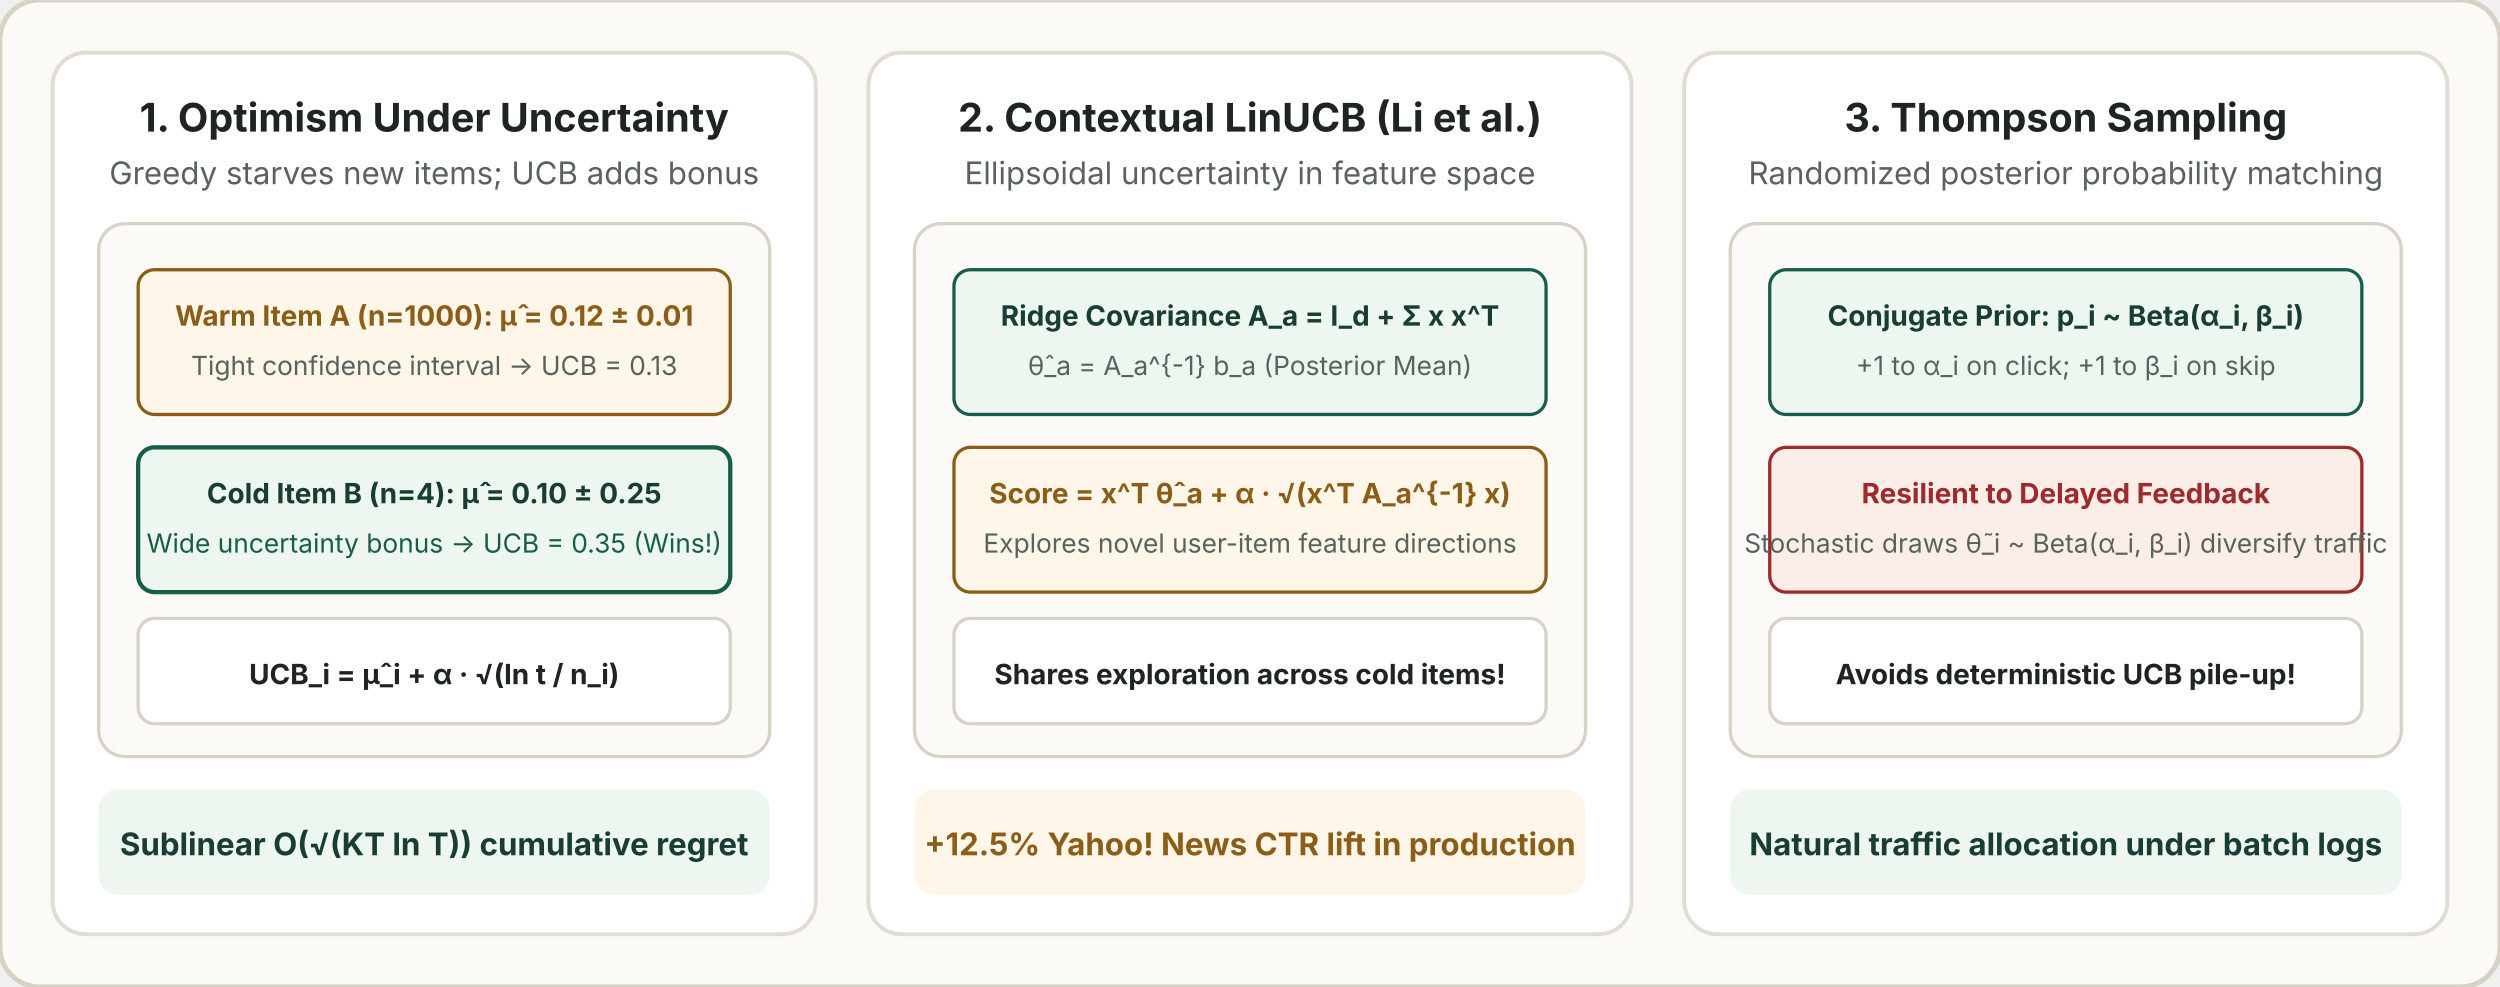
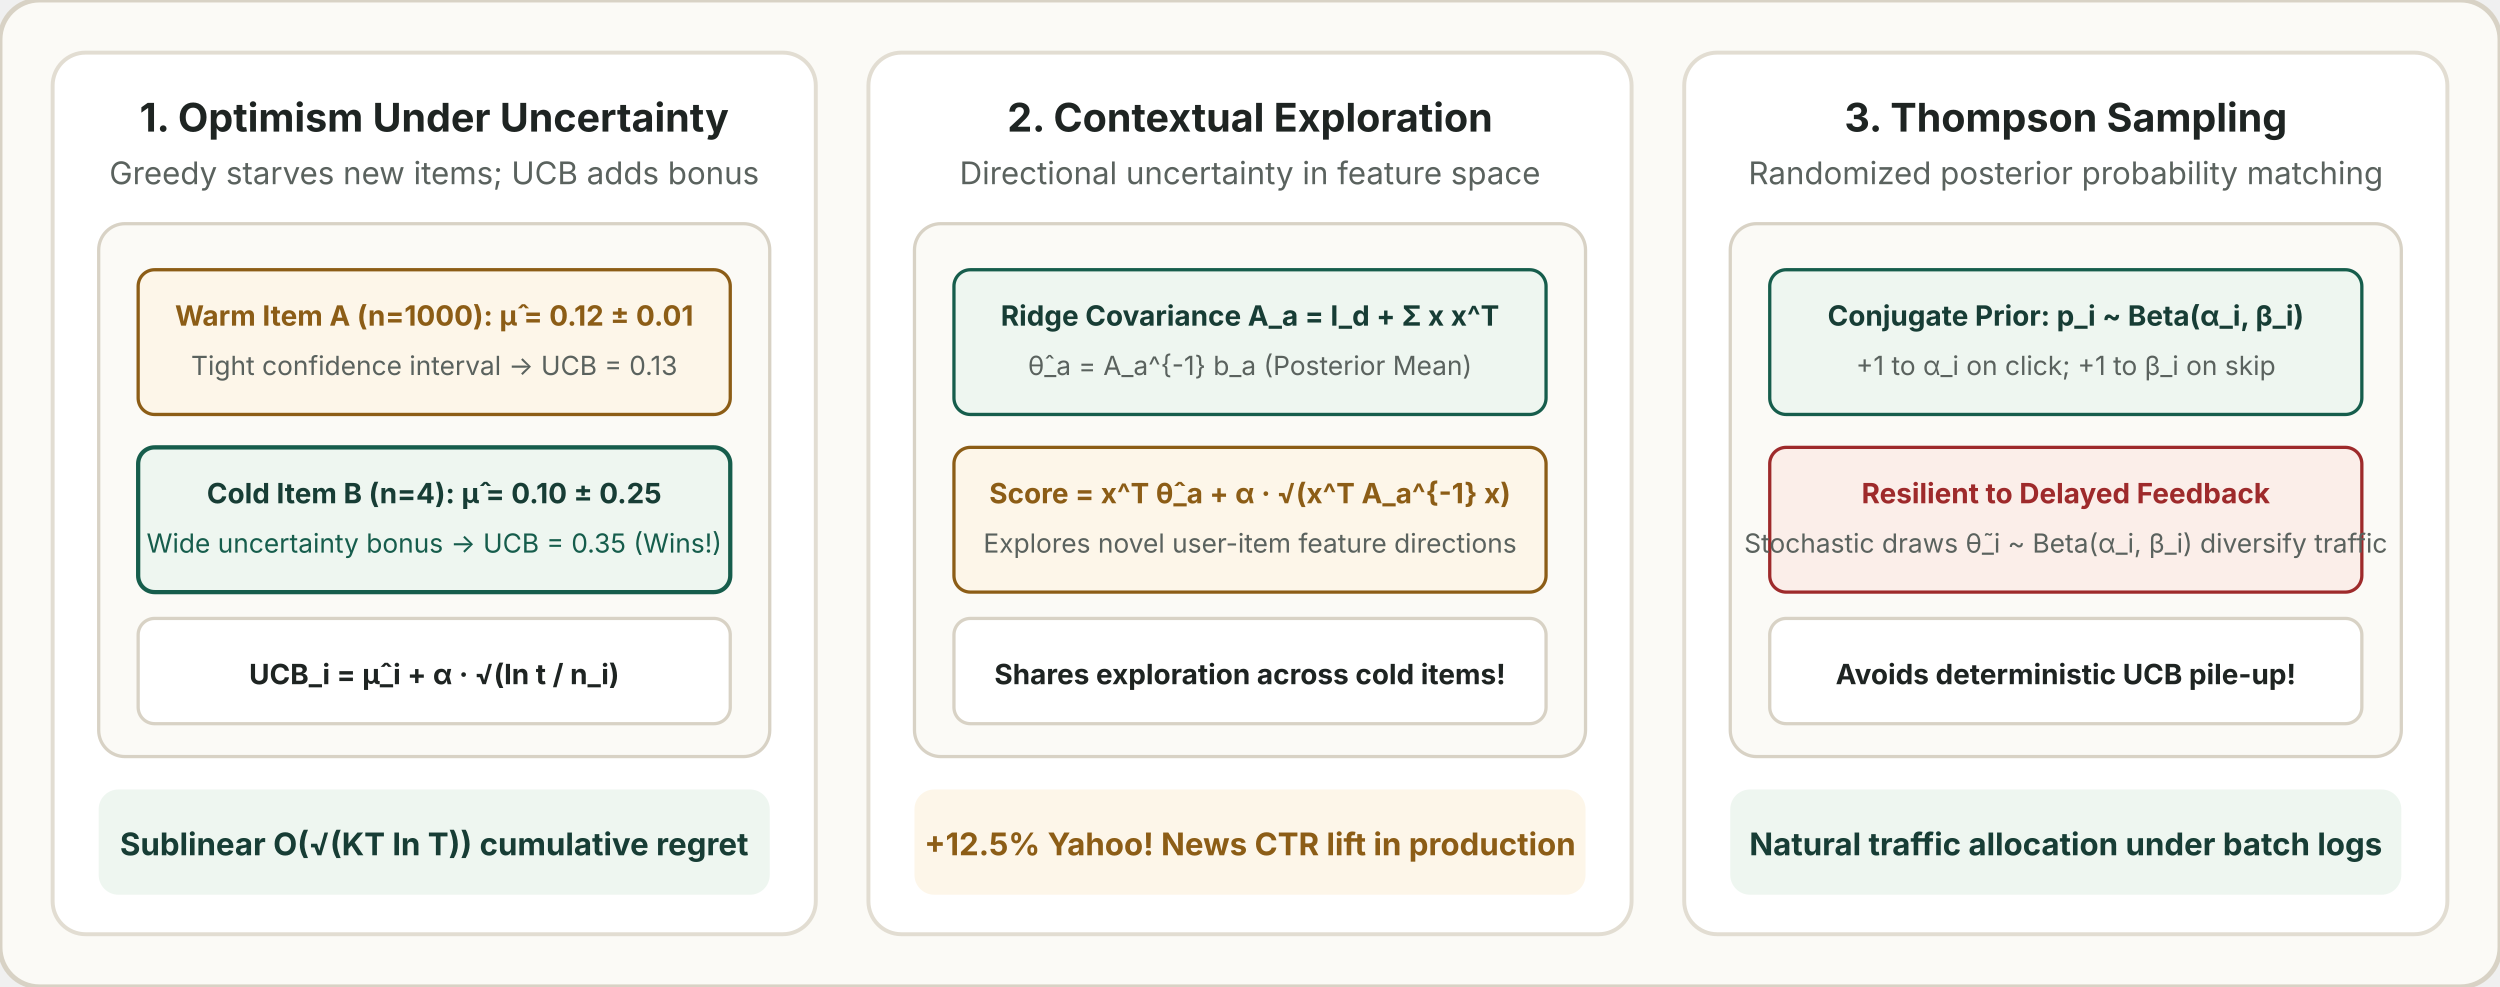
<svg xmlns="http://www.w3.org/2000/svg" viewBox="0 0 760 300" width="760" height="300" font-family="'Inter', -apple-system, sans-serif">
  <rect width="760" height="300" rx="12" fill="#fbfaf6" stroke="#d8d2c5" stroke-width="1.5" />
  <g transform="translate(16, 16)">
    <rect width="232" height="268" rx="10" fill="#ffffff" stroke="#e2ddd2" stroke-width="1.2" />
    <text x="116" y="24" text-anchor="middle" font-size="12" font-weight="700" fill="#1e2422">1. Optimism Under Uncertainty</text>
    <text x="116" y="40" text-anchor="middle" font-size="9.5" fill="#5a625e">Greedy starves new items; UCB adds bonus</text>
    <g transform="translate(14, 52)">
      <rect width="204" height="162" rx="8" fill="#fbfaf6" stroke="#d8d2c5" />
      <rect x="12" y="14" width="180" height="44" rx="5" fill="#fdf6e9" stroke="#8c5d16" />
      <text x="102" y="31" text-anchor="middle" font-size="8.5" font-weight="700" fill="#8c5d16">Warm Item A (n=1000): μ̂ = 0.12 ± 0.01</text>
      <text x="102" y="46" text-anchor="middle" font-size="8" fill="#5a625e">Tight confidence interval → UCB = 0.13</text>
      <rect x="12" y="68" width="180" height="44" rx="5" fill="#eef6f0" stroke="#165d4c" stroke-width="1.3" />
      <text x="102" y="85" text-anchor="middle" font-size="8.5" font-weight="700" fill="#173d35">Cold Item B (n=4): μ̂ = 0.10 ± 0.25</text>
      <text x="102" y="100" text-anchor="middle" font-size="8" fill="#165d4c">Wide uncertainty bonus → UCB = 0.35 (Wins!)</text>
      <rect x="12" y="120" width="180" height="32" rx="5" fill="#ffffff" stroke="#d8d2c5" />
      <text x="102" y="140" text-anchor="middle" font-size="8.5" font-weight="700" fill="#1e2422">UCB_i = μ̂_i + α · √(ln t / n_i)</text>
    </g>
    <rect x="14" y="224" width="204" height="32" rx="6" fill="#eef6f0" />
    <text x="116" y="244" text-anchor="middle" font-size="9.5" font-weight="700" fill="#173d35">Sublinear O(√(KT ln T)) cumulative regret</text>
  </g>
  <g transform="translate(264, 16)">
    <rect width="232" height="268" rx="10" fill="#ffffff" stroke="#e2ddd2" stroke-width="1.2" />
-     <text x="116" y="24" text-anchor="middle" font-size="12" font-weight="700" fill="#1e2422">2. Contextual LinUCB (Li et al.)</text>
-     <text x="116" y="40" text-anchor="middle" font-size="9.5" fill="#5a625e">Ellipsoidal uncertainty in feature space</text>
+     <text x="116" y="24" text-anchor="middle" font-size="12" font-weight="700" fill="#1e2422">2. Contextual Exploration</text>
+     <text x="116" y="40" text-anchor="middle" font-size="9.5" fill="#5a625e">Directional uncertainty in feature space</text>
    <g transform="translate(14, 52)">
      <rect width="204" height="162" rx="8" fill="#fbfaf6" stroke="#d8d2c5" />
      <rect x="12" y="14" width="180" height="44" rx="5" fill="#eef6f0" stroke="#165d4c" />
      <text x="102" y="31" text-anchor="middle" font-size="8.5" font-weight="700" fill="#173d35">Ridge Covariance A_a = I_d + Σ x x^T</text>
      <text x="102" y="46" text-anchor="middle" font-size="8" fill="#5a625e">θ̂_a = A_a^{-1} b_a (Posterior Mean)</text>
      <rect x="12" y="68" width="180" height="44" rx="5" fill="#fdf6e9" stroke="#8c5d16" />
      <text x="102" y="85" text-anchor="middle" font-size="8.5" font-weight="700" fill="#8c5d16">Score = x^T θ̂_a + α · √(x^T A_a^{-1} x)</text>
      <text x="102" y="100" text-anchor="middle" font-size="8" fill="#5a625e">Explores novel user-item feature directions</text>
      <rect x="12" y="120" width="180" height="32" rx="5" fill="#ffffff" stroke="#d8d2c5" />
      <text x="102" y="140" text-anchor="middle" font-size="8.5" font-weight="700" fill="#1e2422">Shares exploration across cold items!</text>
    </g>
    <rect x="14" y="224" width="204" height="32" rx="6" fill="#fdf6e9" />
    <text x="116" y="244" text-anchor="middle" font-size="9.5" font-weight="700" fill="#8c5d16">+12.5% Yahoo! News CTR lift in production</text>
  </g>
  <g transform="translate(512, 16)">
    <rect width="232" height="268" rx="10" fill="#ffffff" stroke="#e2ddd2" stroke-width="1.2" />
    <text x="116" y="24" text-anchor="middle" font-size="12" font-weight="700" fill="#1e2422">3. Thompson Sampling</text>
    <text x="116" y="40" text-anchor="middle" font-size="9.5" fill="#5a625e">Randomized posterior probability matching</text>
    <g transform="translate(14, 52)">
      <rect width="204" height="162" rx="8" fill="#fbfaf6" stroke="#d8d2c5" />
      <rect x="12" y="14" width="180" height="44" rx="5" fill="#eef6f0" stroke="#165d4c" />
      <text x="102" y="31" text-anchor="middle" font-size="8.5" font-weight="700" fill="#173d35">Conjugate Prior: p_i ~ Beta(α_i, β_i)</text>
      <text x="102" y="46" text-anchor="middle" font-size="8" fill="#5a625e">+1 to α_i on click; +1 to β_i on skip</text>
      <rect x="12" y="68" width="180" height="44" rx="5" fill="#fbeee9" stroke="#9e2a2b" />
      <text x="102" y="85" text-anchor="middle" font-size="8.5" font-weight="700" fill="#9e2a2b">Resilient to Delayed Feedback</text>
      <text x="102" y="100" text-anchor="middle" font-size="8" fill="#5a625e">Stochastic draws θ̃_i ~ Beta(α_i, β_i) diversify traffic</text>
      <rect x="12" y="120" width="180" height="32" rx="5" fill="#ffffff" stroke="#d8d2c5" />
      <text x="102" y="140" text-anchor="middle" font-size="8.5" font-weight="700" fill="#1e2422">Avoids deterministic UCB pile-up!</text>
    </g>
    <rect x="14" y="224" width="204" height="32" rx="6" fill="#eef6f0" />
    <text x="116" y="244" text-anchor="middle" font-size="9.5" font-weight="700" fill="#173d35">Natural traffic allocation under batch logs</text>
  </g>
</svg>
